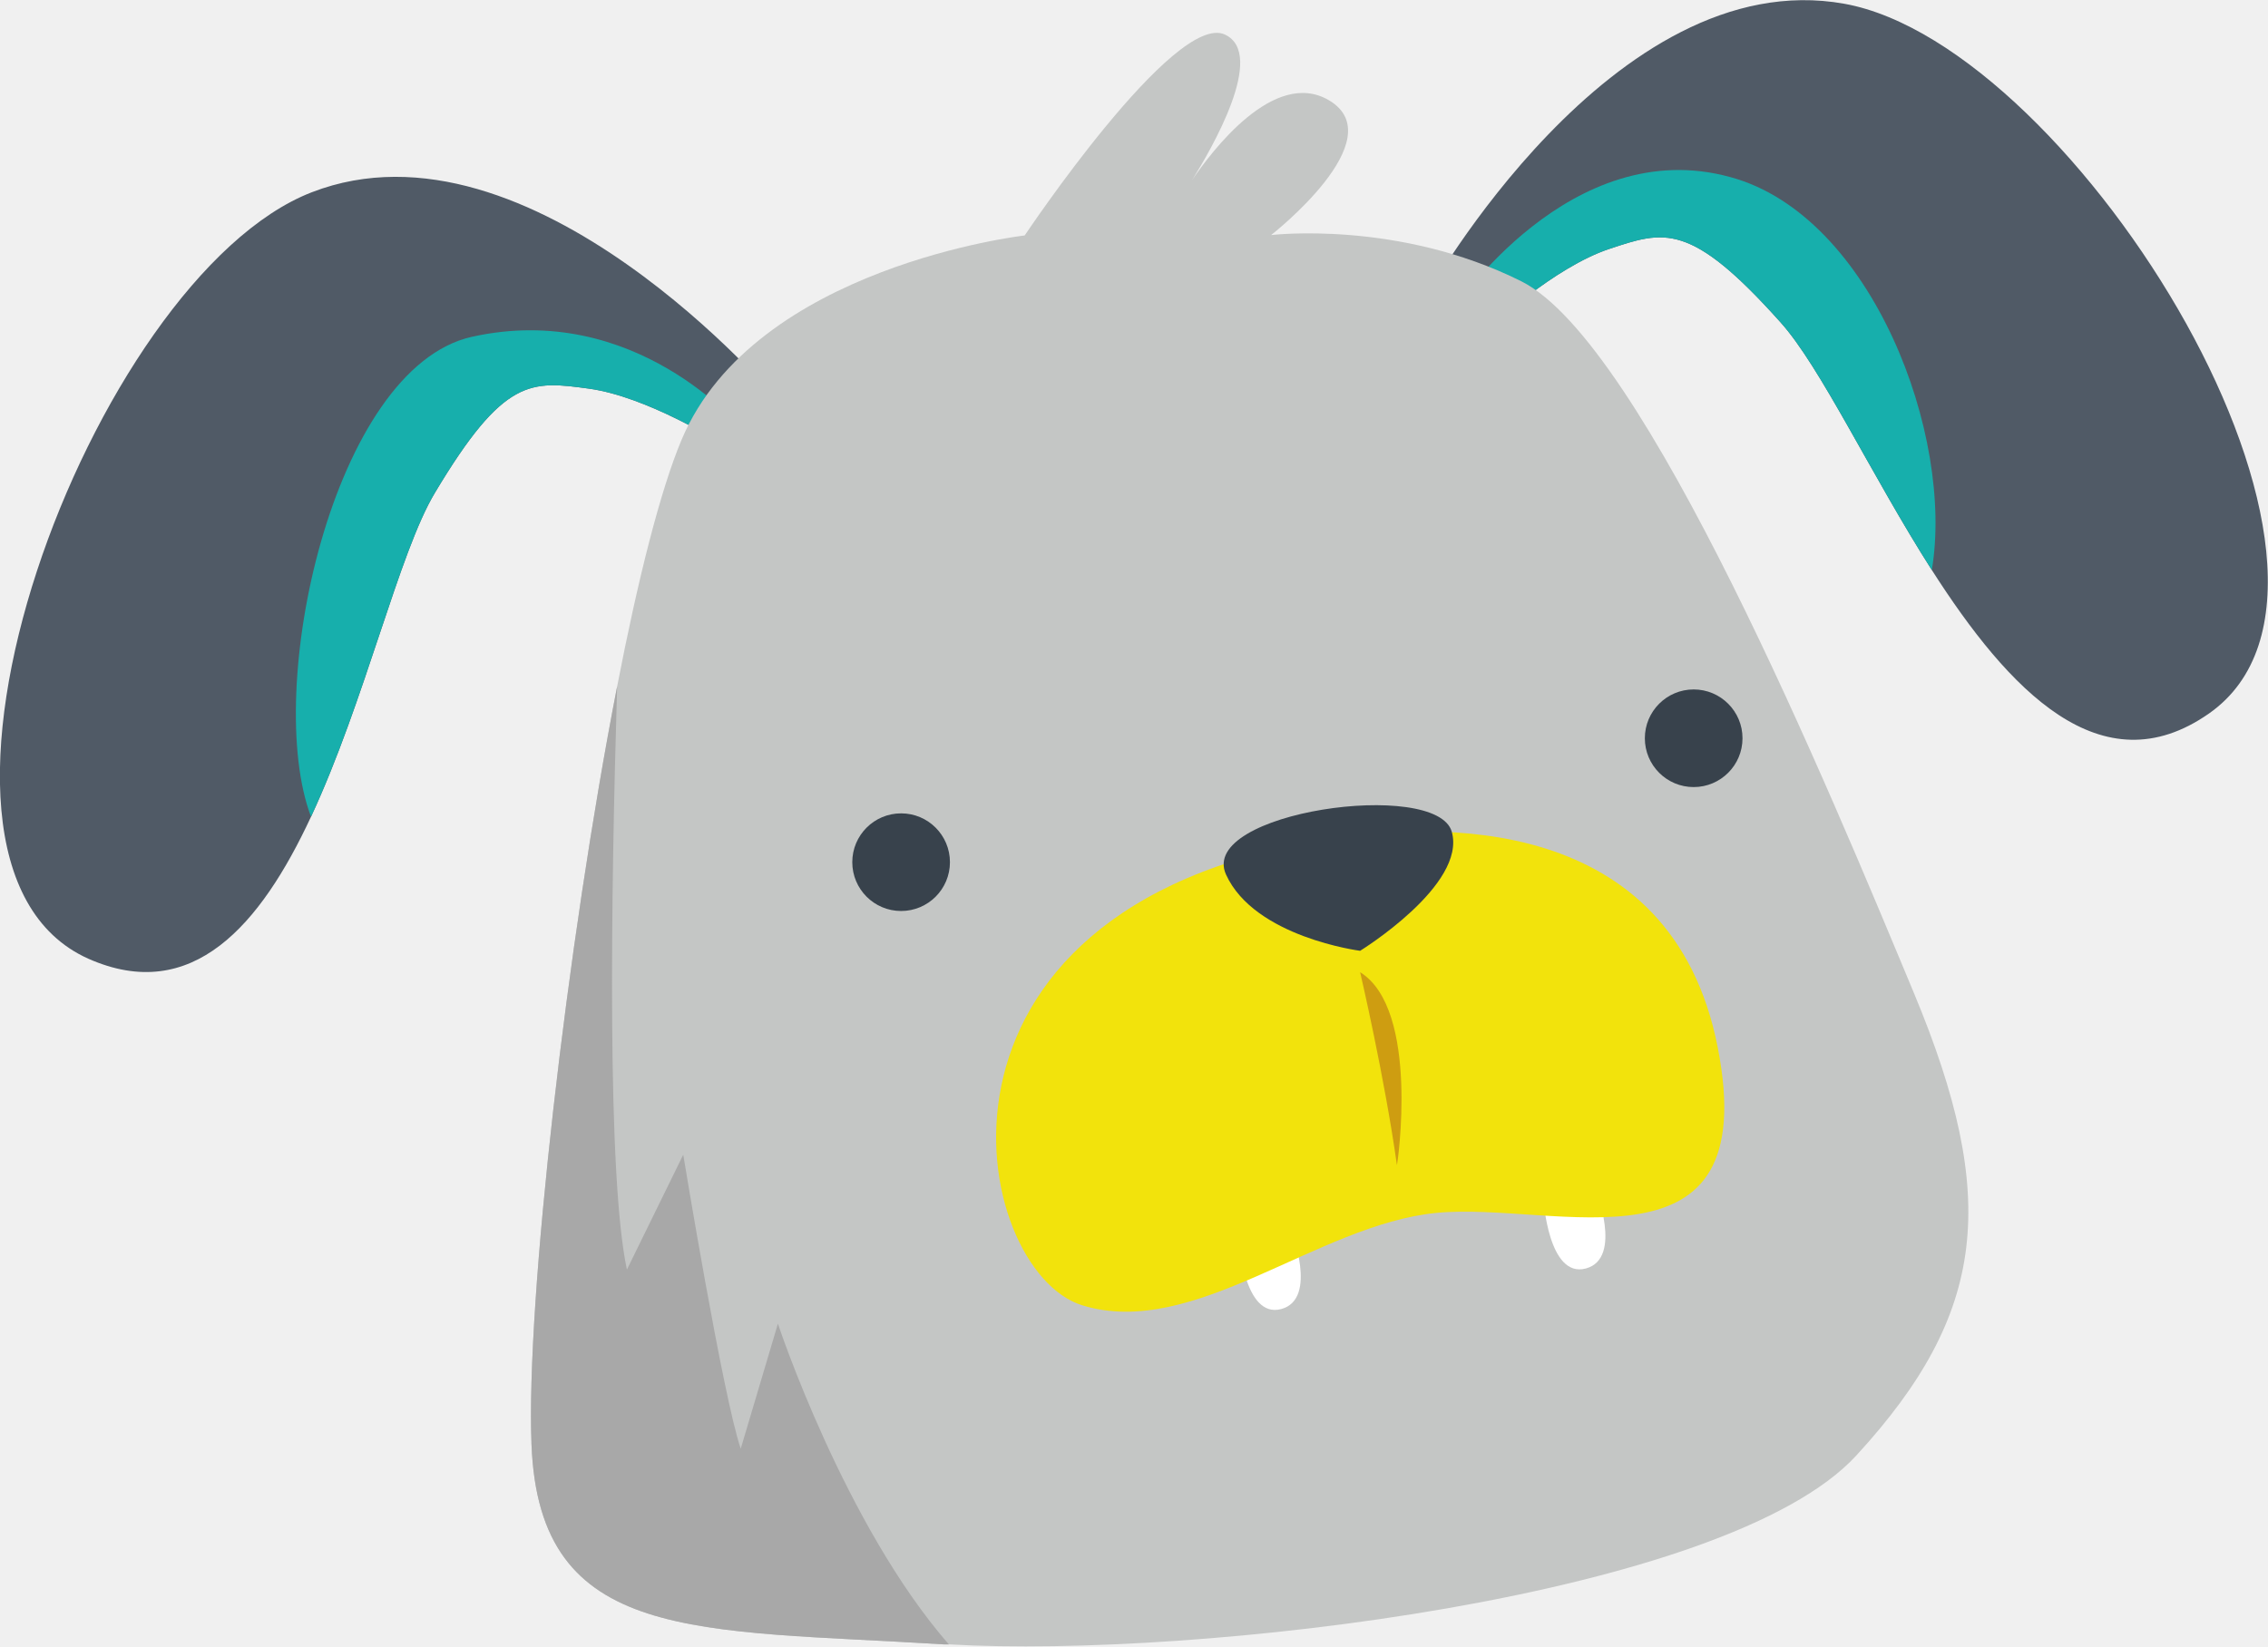
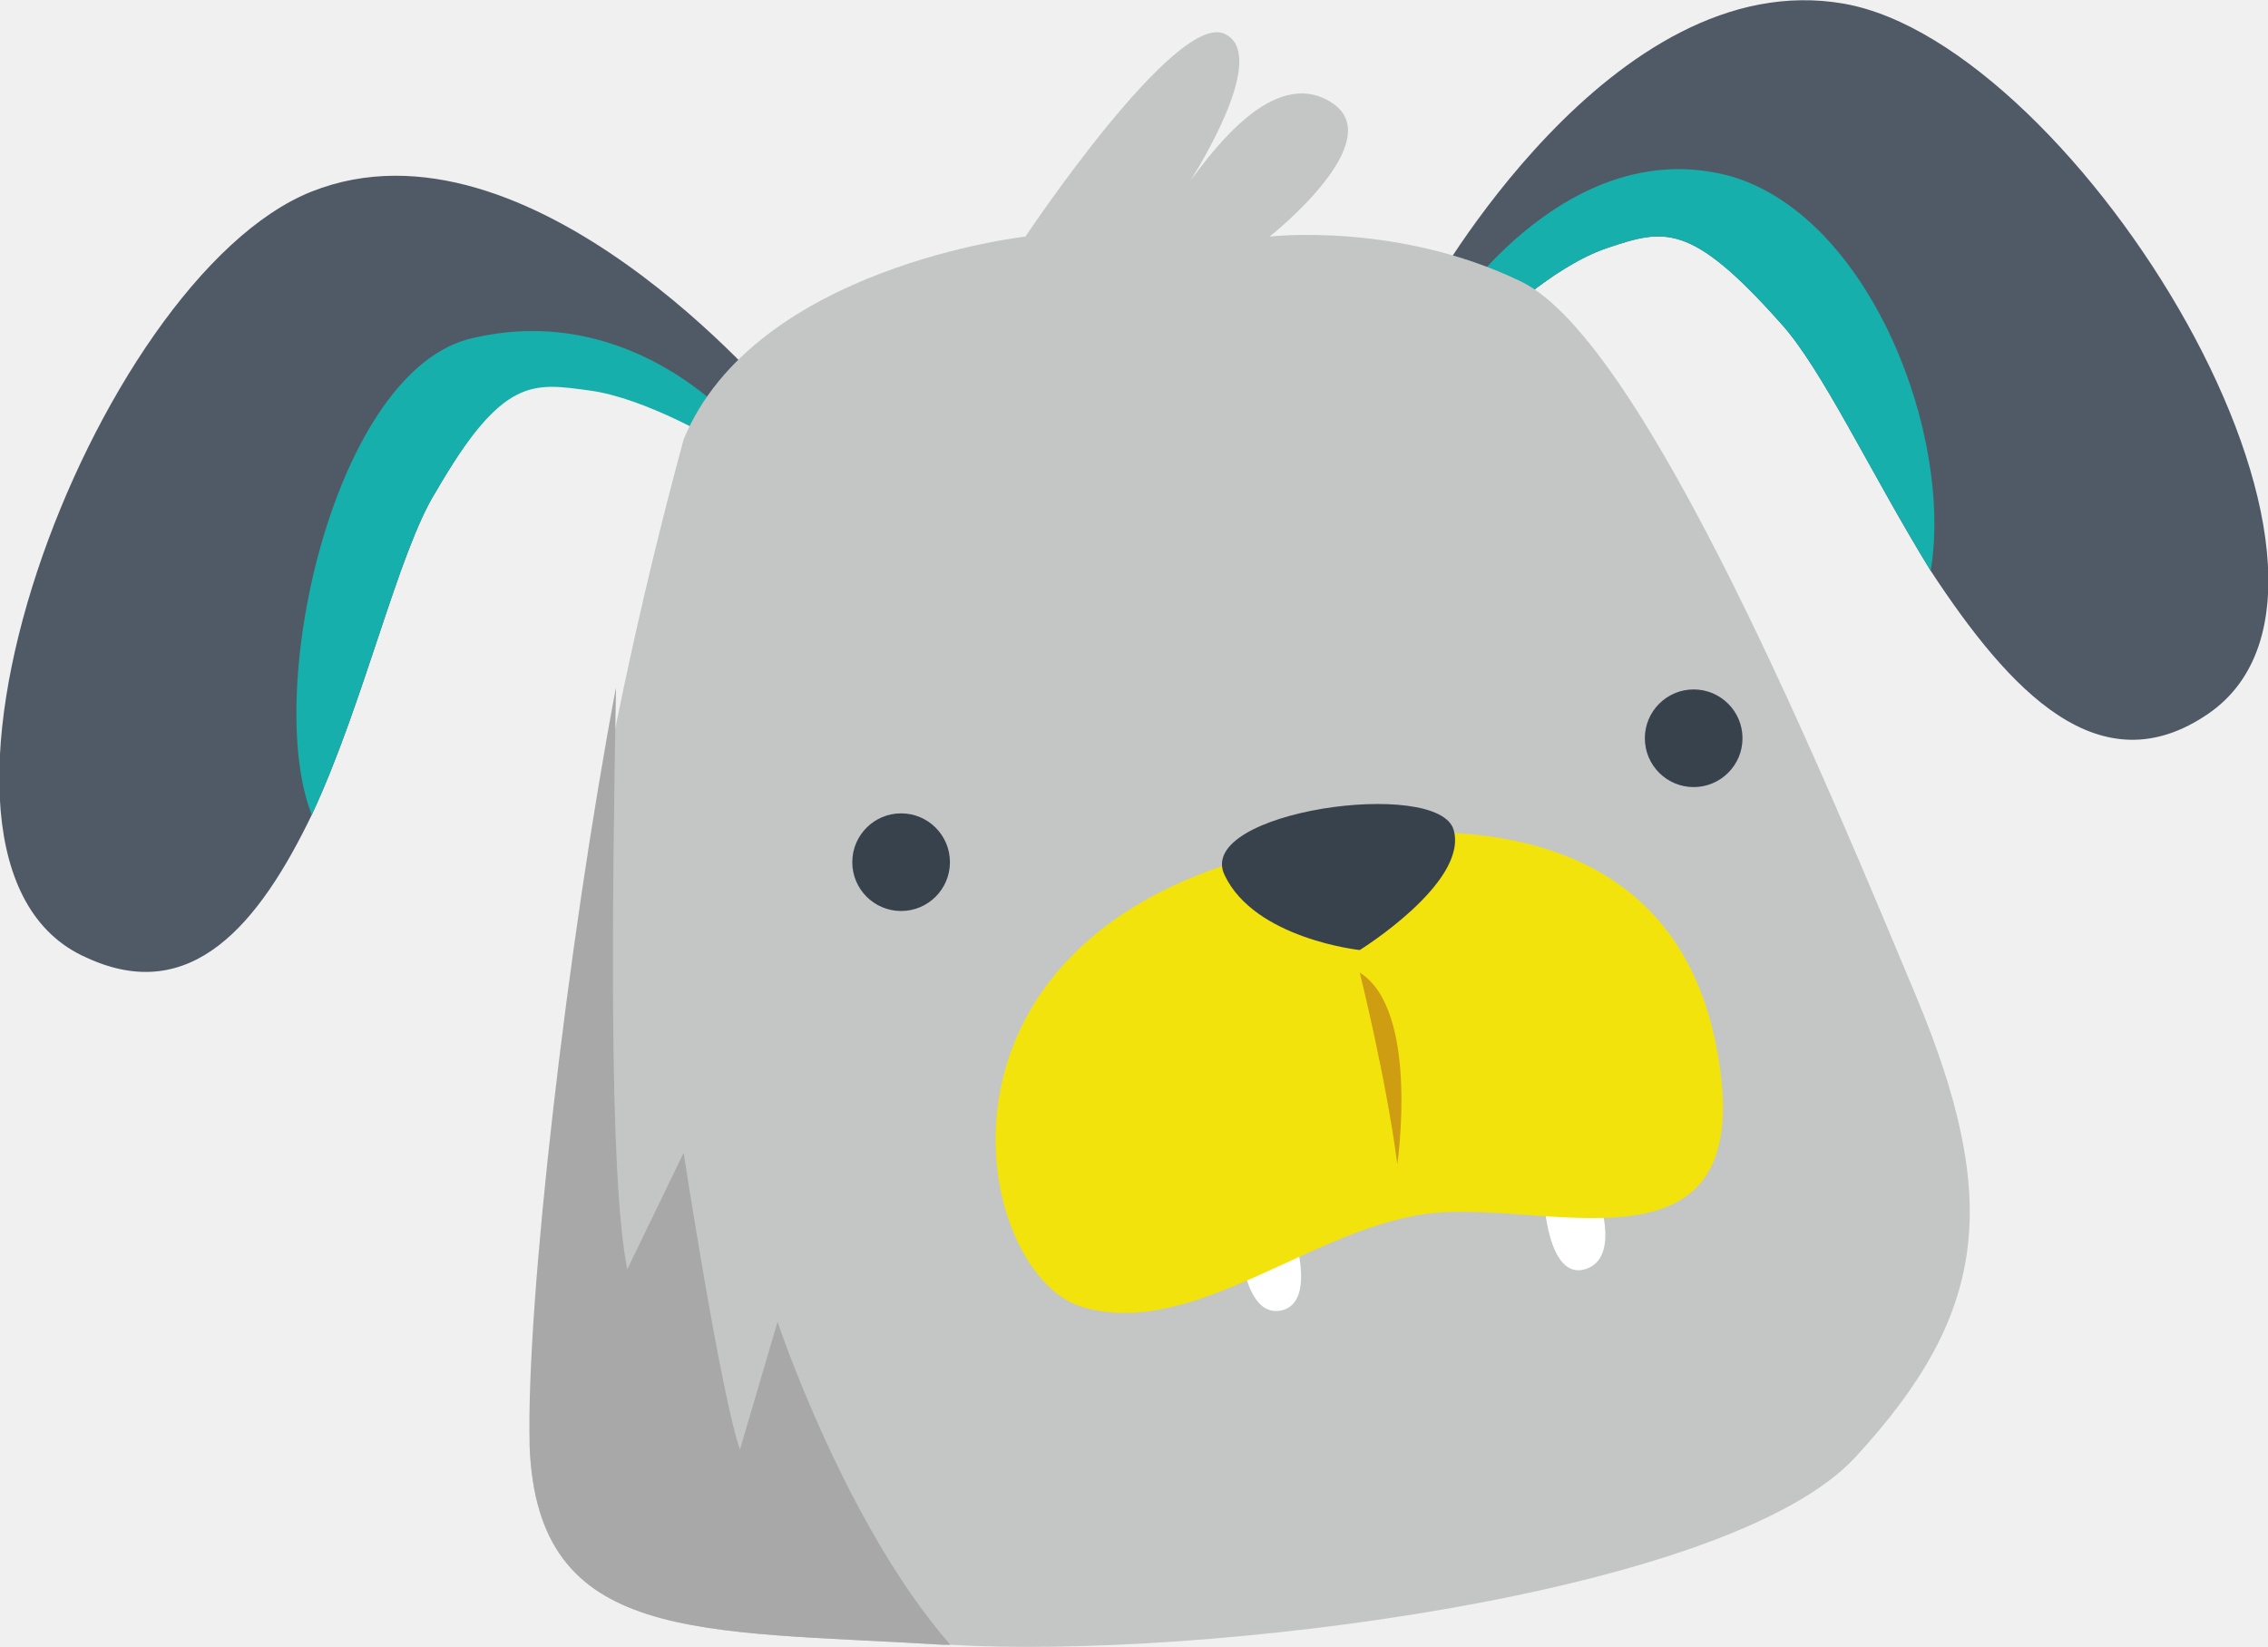
<svg xmlns="http://www.w3.org/2000/svg" viewBox="0 0 603.8 438.4">
-   <path d="m207.1 106.6-9.9 7.3-5.5 4s-19.5-12.3-34.9-14.4-22.6-3.1-41 27.7c-9.6 15.9-18.6 55.4-33 86.3-13.4 28.8-31.6 50.1-59.3 37.8C-33.9 229.6 24.6 73.8 83 51.2s124.1 55.4 124.1 55.4zm381 83.4c-28.7 20.1-53.4-6.3-73.8-38.2-16.2-25.4-29.7-54.3-40.4-66.1C450 59 443.1 61.4 428.4 66.3S396.9 87 396.9 87l-9.9-4.6-7.3-3.5S429.3-10.1 491 1s148.6 152.9 97.1 189z" fill="#505a66" />
-   <path d="m197.2 113.9-5.5 4s-19.5-12.3-34.9-14.4-22.6-3.1-41 27.7c-9.6 15.9-18.6 55.4-33 86.3C70 183.7 88.6 98 125.6 89.7c43.5-9.7 71.6 24.2 71.6 24.2zm317.1 37.9c-16.2-25.4-29.7-54.3-40.4-66.1C450 59 443.1 61.4 428.4 66.3S396.9 87 396.9 87l-9.9-4.6s31.1-47.1 73.8-35.2c37.6 10.3 59.5 68.9 53.5 104.6z" fill="#17afac" />
-   <path d="M494.2 387.6c-34.6 37.7-175.4 54.1-241.6 50.3h-1.4c-65.6-4.1-107.7 0-109.7-53.3-1.5-37.7 9.4-133 22.8-201.8 5.5-28.4 11.5-52.3 17.2-65.8 19.5-46.1 91.3-54.3 91.3-54.3S312.7 3 326.1 9.2c11.2 5.2-3.7 30.7-8.7 38.7 5.1-7.5 21.8-29.8 36.4-21.2 17.4 10.3-15.4 35.9-15.4 35.9s33.8-4.1 66.6 12.3 82 135.4 104.6 189.7 19.5 85-15.4 123z" fill="#c4c6c5" />
-   <path d="M329.8 330.1s1.3 21.2 11.3 18.5 2.5-21.3 2.5-21.3zm81.1-10.8s1.3 21.2 11.3 18.5 2.5-21.3 2.5-21.3z" fill="#fff" />
-   <path d="M352.7 223.6c29.6-4.8 92.3-7.3 104.6 55.3s-43.1 41-74.9 44.1-64.6 33.8-94.3 24.6-49.2-105.5 64.6-124z" fill="#f2e30c" />
-   <path d="M362.1 253.2s-28.1-3.6-35.7-20.3 56.1-25.6 60.1-11.4-24.4 31.7-24.4 31.7z" fill="#38424c" />
-   <path d="M252.6 437.9h-1.4c-65.6-4.1-107.7 0-109.7-53.3-1.5-37.7 9.4-133 22.8-201.8-1.7 56.2-2.7 130.5 2.6 155.3l15-30.6s10.5 64.1 15.3 78.3l9.9-33.3s17.7 53.5 45.5 85.4z" fill="#a8a8a8" />
-   <path d="M362.1 258.9s6.5 27.8 9.8 51.4c.1 0 6.2-41.5-9.8-51.4z" fill="#ce9d11" />
+   <path d="M207 107l-10 7-5 4s-20-12-35-15-23-3-41 28c-10 16-19 56-33 86-14 29-32 51-60 38-57-25 2-181 60-204s124 56 124 56zm381 83c-29 20-53-6-74-38-16-26-29-54-40-66-24-27-31-25-46-20s-31 21-31 21l-10-5-7-3s49-89 111-78 149 153 97 189z" fill="#505a66" />
+   <path d="M197 114l-5 4s-20-12-35-14-23-4-41 27c-10 16-19 56-33 86-13-33 6-119 43-127 43-10 71 24 71 24zm317 38c-16-26-29-54-40-66-24-27-31-25-46-20s-31 21-31 21l-10-5s31-47 74-35c37 11 59 69 53 105z" fill="#17afac" />
+   <path d="M494 388c-34 37-175 54-241 50h-2c-65-4-108 0-110-53a1200 1200 0 0141-268c19-46 91-54 91-54s40-60 53-54c11 5-4 31-9 39 6-8 22-30 37-21 17 10-16 36-16 36s34-4 67 12 82 135 105 190 19 85-16 123z" fill="#c4c6c5" />
+   <path d="M330 330s1 21 11 19 3-22 3-22zm81-11s1 22 11 19 3-21 3-21z" fill="#fff" />
+   <path d="M353 224c29-5 92-8 104 55s-43 41-75 44-64 34-94 25-49-106 65-124z" fill="#f2e30c" />
+   <path d="M362 253s-28-3-36-20 57-26 61-12-25 32-25 32z" fill="#38424c" />
+   <path d="M253 438h-2c-65-4-108 0-110-53-1-38 10-133 23-202-1 56-2 130 3 155l15-31s10 65 15 79l10-34s18 54 46 86z" fill="#a8a8a8" />
+   <path d="M362 259s7 28 10 51c0 0 6-41-10-51z" fill="#ce9d11" />
  <circle cx="239.9" cy="229.6" r="13" fill="#38424c" />
  <circle cx="450.9" cy="196.6" r="13" fill="#38424c" />
</svg>
